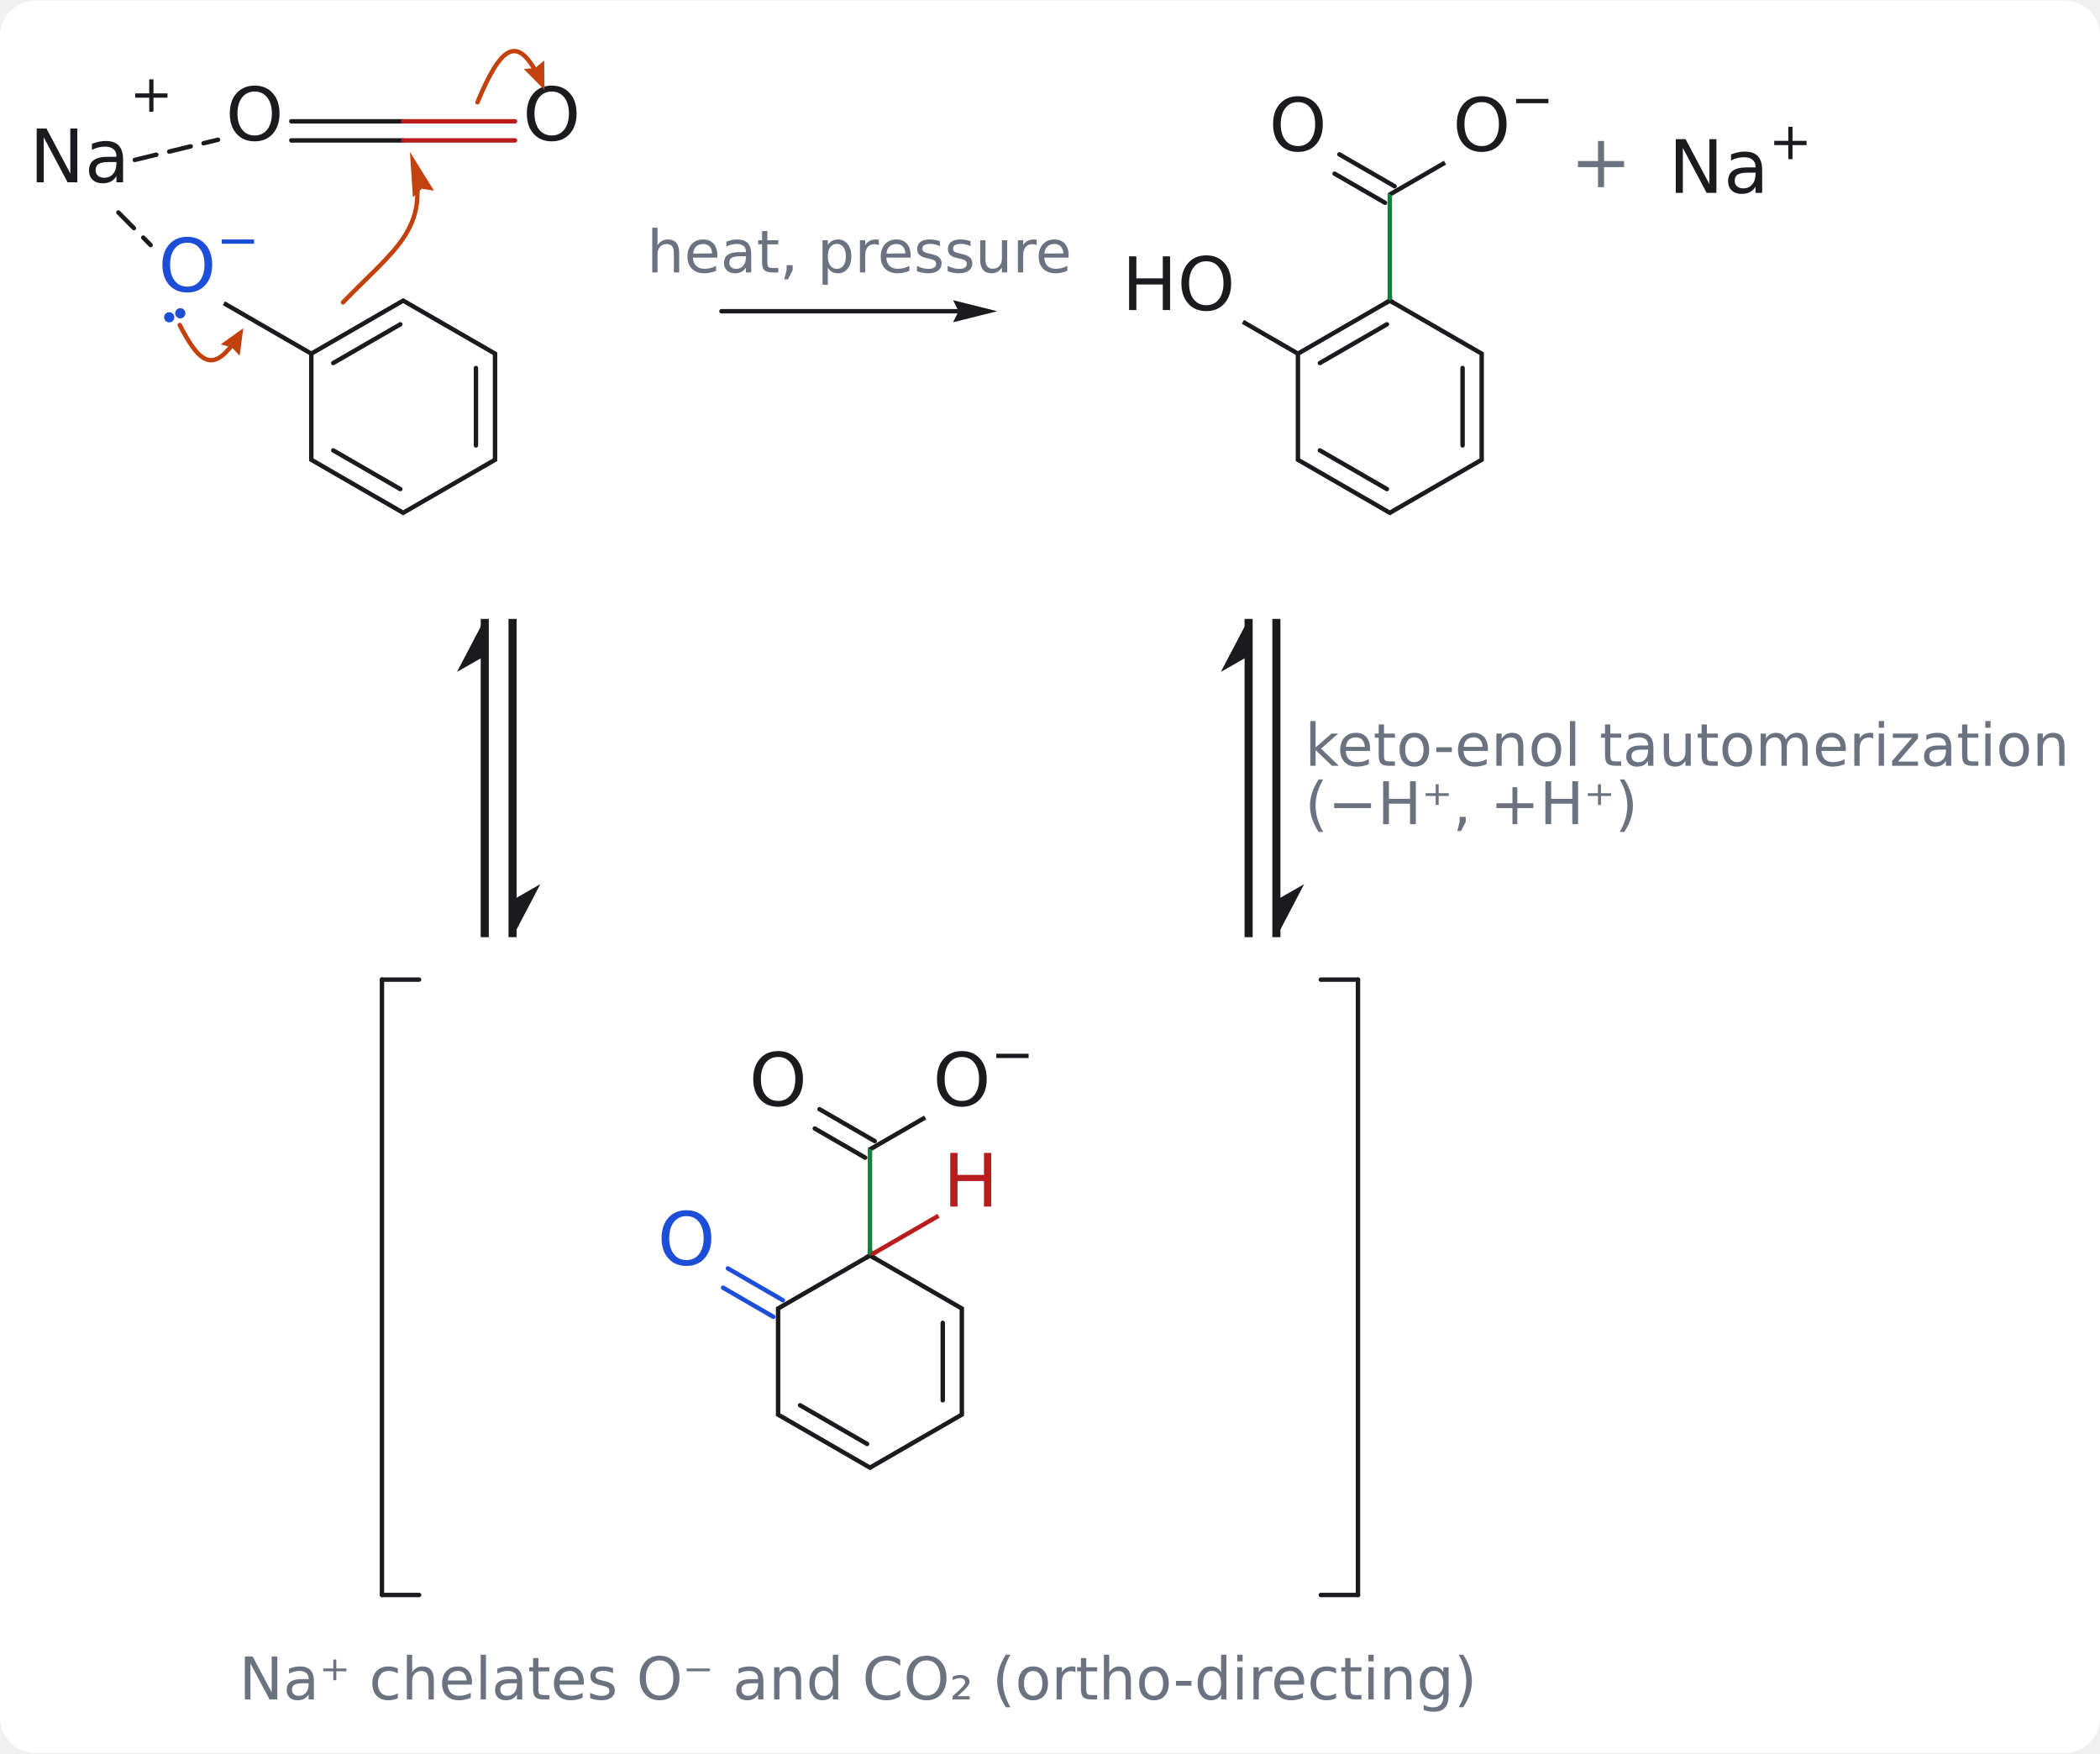
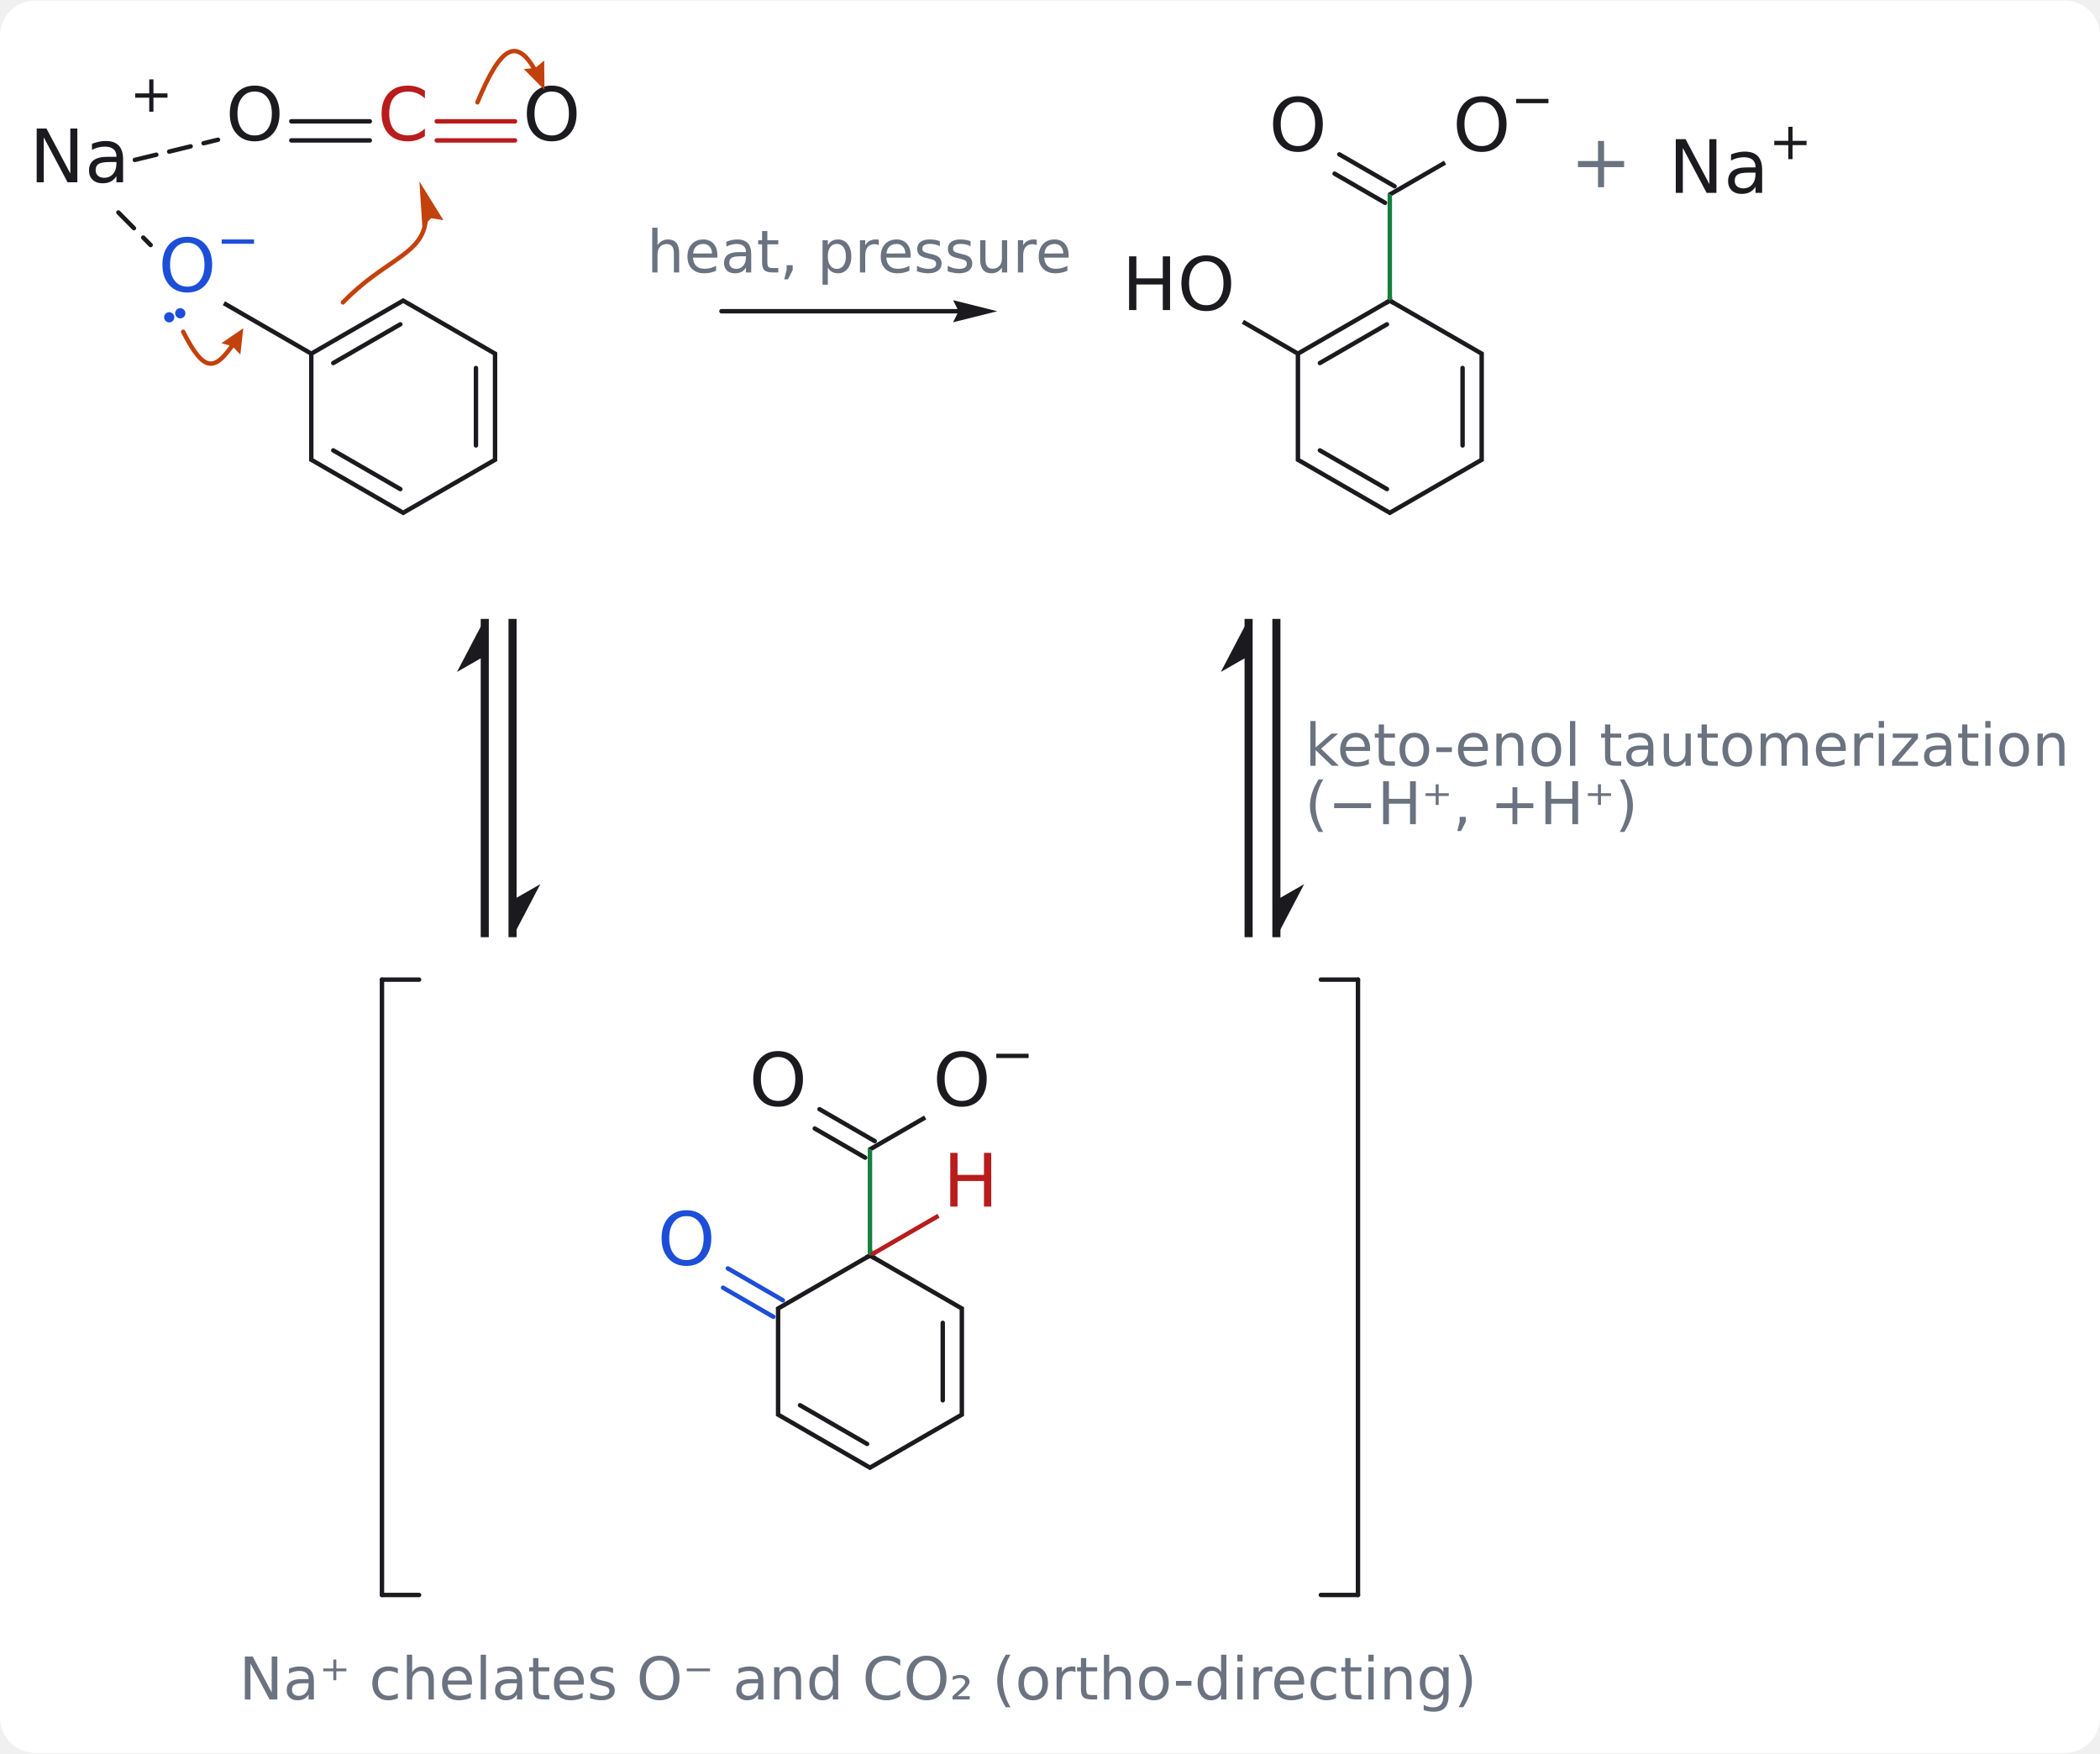
<svg xmlns="http://www.w3.org/2000/svg" viewBox="-159.612 -160.790 831.373 693.723" width="515" height="430">
  <style>.c-ink.fill{fill:#1b1b1f}.c-ink.stroke{stroke:#1b1b1f}.c-arrow.fill{fill:#c2410c}.c-arrow.stroke{stroke:#c2410c}.c-nu.fill{fill:#1d4ed8}.c-nu.stroke{stroke:#1d4ed8}.c-el.fill{fill:#b91c1c}.c-el.stroke{stroke:#b91c1c}.c-good.fill{fill:#15803d}.c-good.stroke{stroke:#15803d}.c-muted.fill{fill:#6b7280}.c-muted.stroke{stroke:#6b7280}.card{fill:#ffffff}@media (prefers-color-scheme: dark){.c-ink.fill{fill:#e6e6ea}.c-ink.stroke{stroke:#e6e6ea}.c-arrow.fill{fill:#ff9f5a}.c-arrow.stroke{stroke:#ff9f5a}.c-nu.fill{fill:#8ab4ff}.c-nu.stroke{stroke:#8ab4ff}.c-el.fill{fill:#ff8a8a}.c-el.stroke{stroke:#ff8a8a}.c-good.fill{fill:#6ee7a0}.c-good.stroke{stroke:#6ee7a0}.c-muted.fill{fill:#9ca3af}.c-muted.stroke{stroke:#9ca3af}.card{fill:#1e1e1e}}</style>
  <rect class="card" x="-159.612" y="-160.790" width="831.373" height="693.723" rx="14" />
  <line class="c-ink stroke" x1="-8.40" y1="226.80" x2="-8.40" y2="470.40" stroke-width="1.75" stroke-linecap="round" />
  <line class="c-ink stroke" x1="-8.40" y1="226.80" x2="6.30" y2="226.80" stroke-width="1.75" stroke-linecap="round" />
  <line class="c-ink stroke" x1="-8.40" y1="470.40" x2="6.30" y2="470.40" stroke-width="1.75" stroke-linecap="round" />
  <line class="c-ink stroke" x1="378.00" y1="226.80" x2="378.00" y2="470.40" stroke-width="1.75" stroke-linecap="round" />
  <line class="c-ink stroke" x1="378.00" y1="226.80" x2="363.30" y2="226.80" stroke-width="1.75" stroke-linecap="round" />
  <line class="c-ink stroke" x1="378.00" y1="470.40" x2="363.30" y2="470.40" stroke-width="1.75" stroke-linecap="round" />
  <line class="c-ink stroke" x1="43.30" y1="84.00" x2="43.30" y2="210.00" stroke-width="3.2" stroke-linecap="butt" />
  <polygon class="c-ink fill" points="43.30,210.00 54.30,189.00 43.30,195.30" />
  <line class="c-ink stroke" x1="32.30" y1="210.00" x2="32.30" y2="84.00" stroke-width="3.2" stroke-linecap="butt" />
  <polygon class="c-ink fill" points="32.30,84.00 21.30,105.00 32.30,98.70" />
  <line class="c-ink stroke" x1="334.70" y1="210.00" x2="334.70" y2="84.00" stroke-width="3.2" stroke-linecap="butt" />
  <polygon class="c-ink fill" points="334.70,84.00 323.70,105.00 334.70,98.70" />
  <line class="c-ink stroke" x1="345.70" y1="84.00" x2="345.70" y2="210.00" stroke-width="3.2" stroke-linecap="butt" />
  <polygon class="c-ink fill" points="345.70,210.00 356.70,189.00 345.70,195.30" />
  <line class="c-ink stroke" x1="-27.682" y1="-17.288" x2="-1.13" y2="-32.618" stroke-width="1.75" stroke-linecap="round" />
  <line class="c-ink stroke" x1="28.812" y1="-15.33" x2="28.812" y2="15.33" stroke-width="1.75" stroke-linecap="round" />
  <line class="c-ink stroke" x1="-1.13" y1="32.618" x2="-27.682" y2="17.288" stroke-width="1.75" stroke-linecap="round" />
-   <line class="c-ink stroke" x1="0" y1="-105.42" x2="-44.292" y2="-105.42" stroke-width="1.75" stroke-linecap="round" />
-   <line class="c-ink stroke" x1="0" y1="-112.98" x2="-44.292" y2="-112.98" stroke-width="1.75" stroke-linecap="round" />
-   <path class="c-el stroke" d="M0 -112.98 L44.292 -112.98 " fill="none" stroke-width="1.75" stroke-linecap="round" stroke-linejoin="round" />
-   <path class="c-el stroke" d="M0 -105.42 L44.292 -105.42 " fill="none" stroke-width="1.75" stroke-linecap="round" stroke-linejoin="round" />
+   <line class="c-ink stroke" x1="-13.212" y1="-105.42" x2="-44.292" y2="-105.42" stroke-width="1.75" stroke-linecap="round" />
+   <line class="c-ink stroke" x1="-13.212" y1="-112.98" x2="-44.292" y2="-112.98" stroke-width="1.75" stroke-linecap="round" />
+   <path class="c-el stroke" d="M13.269 -112.98 L44.292 -112.98 " fill="none" stroke-width="1.75" stroke-linecap="round" stroke-linejoin="round" />
+   <path class="c-el stroke" d="M13.269 -105.42 L44.292 -105.42 " fill="none" stroke-width="1.75" stroke-linecap="round" stroke-linejoin="round" />
  <path class="c-ink stroke" d="M-112.747 -76.896 L-99.978 -64 " fill="none" stroke-width="1.75" stroke-linecap="round" stroke-linejoin="round" stroke-dasharray="8.75 5.25" />
  <path class="c-ink stroke" d="M-106.237 -97.7 L-73.308 -105.683 " fill="none" stroke-width="1.75" stroke-linecap="round" stroke-linejoin="round" stroke-dasharray="8.75 5.25" />
  <line class="c-ink stroke" x1="362.918" y1="-17.288" x2="389.47" y2="-32.618" stroke-width="1.75" stroke-linecap="round" />
  <line class="c-ink stroke" x1="419.412" y1="-15.33" x2="419.412" y2="15.33" stroke-width="1.75" stroke-linecap="round" />
  <line class="c-ink stroke" x1="389.47" y1="32.618" x2="362.918" y2="17.288" stroke-width="1.75" stroke-linecap="round" />
  <line class="c-ink stroke" x1="388.71" y1="-80.726" x2="368.736" y2="-92.259" stroke-width="1.75" stroke-linecap="round" />
  <line class="c-ink stroke" x1="392.49" y1="-87.274" x2="370.626" y2="-99.897" stroke-width="1.75" stroke-linecap="round" />
  <line class="c-ink stroke" x1="213.612" y1="362.67" x2="213.612" y2="393.33" stroke-width="1.75" stroke-linecap="round" />
  <line class="c-ink stroke" x1="183.67" y1="410.618" x2="157.118" y2="395.288" stroke-width="1.75" stroke-linecap="round" />
  <path class="c-nu stroke" d="M146.535 360.272 L126.648 348.763 " fill="none" stroke-width="1.75" stroke-linecap="round" stroke-linejoin="round" />
  <path class="c-nu stroke" d="M150.321 353.728 L128.541 341.124 " fill="none" stroke-width="1.75" stroke-linecap="round" stroke-linejoin="round" />
  <line class="c-ink stroke" x1="182.91" y1="297.274" x2="162.936" y2="285.741" stroke-width="1.75" stroke-linecap="round" />
  <line class="c-ink stroke" x1="186.69" y1="290.726" x2="164.826" y2="278.103" stroke-width="1.75" stroke-linecap="round" />
  <path class="c-ink fill stroke" d="M389.725 -42.505 L388.647 -41.883 L389.522 -40.367 L390.6 -40.99 L390.6 -42 Z M390.6 -40.99 L391.678 -40.367 L392.553 -41.883 L391.475 -42.505 L390.6 -42 Z M391.475 -42.505 L391.475 -43.75 L389.725 -43.75 L389.725 -42.505 L390.6 -42 Z " stroke-width="0" stroke-linecap="round" stroke-linejoin="round" />
  <path class="c-ink fill stroke" d="M183.925 335.495 L182.847 336.117 L183.722 337.633 L184.8 337.01 L184.8 336 Z M184.8 337.01 L186.431 337.952 L187.306 336.437 L186.548 335.999 L184.8 336 Z M185.675 334.482 L185.675 333.607 L183.925 333.607 L183.925 335.495 L184.8 336 Z M186.548 335.999 L187.309 335.558 L186.432 334.044 L185.675 334.482 L184.8 336 Z " stroke-width="0" stroke-linecap="round" stroke-linejoin="round" />
  <path class="c-ink fill stroke" d="M-35.497 -20.495 L-0 -40.99 L0 -43.01 L-36.372 -22.01 L-36.372 -21 Z M0 -40.99 L35.497 -20.495 L37.247 -21.505 L-0 -43.01 Z M35.497 -20.495 L35.497 20.495 L37.247 21.505 L37.247 -21.505 Z M35.497 20.495 L0 40.99 L-0 43.01 L37.247 21.505 Z M-0 40.99 L-35.497 20.495 L-37.247 21.505 L0 43.01 Z M-35.497 20.495 L-35.497 -20.495 L-36.372 -21 L-37.247 -20.495 L-37.247 21.505 Z M-36.372 -22.01 L-70.525 -41.731 L-71.4 -40.215 L-37.247 -20.495 L-36.372 -21 Z M355.103 -20.495 L390.6 -40.99 L390.6 -42 L389.725 -42.505 L354.229 -22.011 L354.228 -21 Z M390.6 -40.99 L426.097 -20.495 L427.847 -21.505 L391.475 -42.505 L390.6 -42 Z M426.097 -20.495 L426.097 20.495 L427.847 21.505 L427.847 -21.505 Z M426.097 20.495 L390.6 40.99 L390.6 43.01 L427.847 21.505 Z M390.6 40.99 L355.103 20.495 L353.353 21.505 L390.6 43.01 Z M355.103 20.495 L355.103 -20.495 L354.228 -21 L353.353 -20.495 L353.353 21.505 Z M354.229 -22.011 L332.886 -34.362 L332.009 -32.847 L353.353 -20.495 L354.228 -21 Z M391.475 -83.495 L412.902 -95.866 L412.027 -97.382 L389.725 -84.505 Z M149.303 357.505 L184.8 337.01 L184.8 336 L183.925 335.495 L147.553 356.495 Z M184.8 337.01 L220.297 357.505 L222.047 356.495 L186.548 335.999 L184.8 336 Z M220.297 357.505 L220.297 398.495 L222.047 399.505 L222.047 356.495 Z M220.297 398.495 L184.8 418.99 L184.8 421.01 L222.047 399.505 Z M184.8 418.99 L149.303 398.495 L147.553 399.505 L184.8 421.01 Z M149.303 398.495 L149.303 357.505 L147.553 356.495 L147.553 399.505 Z M185.675 294.505 L207.102 282.134 L206.227 280.618 L183.925 293.495 Z " stroke-width="0" stroke-linecap="round" stroke-linejoin="round" />
  <path class="c-good fill stroke" d="M391.475 -42.505 L391.475 -83.495 L389.725 -84.505 L389.725 -42.505 L390.6 -42 Z M185.675 334.482 L185.675 294.505 L183.925 293.495 L183.925 335.495 L184.8 336 Z " stroke-width="0" stroke-linecap="round" stroke-linejoin="round" />
  <path class="c-el fill stroke" d="M186.548 335.999 L212.368 321.05 L211.491 319.536 L185.675 334.482 L184.8 336 Z " stroke-width="0" stroke-linecap="round" stroke-linejoin="round" />
  <text class="c-nu fill" xml:space="preserve" x="-96.949" y="-65.806" font-family="DejaVu Sans, Noto Sans CJK KR, Noto Sans CJK JP, sans-serif" font-size="29.167" font-weight="normal" font-style="normal" text-decoration="none" dominant-baseline="text-before-edge">O</text>
  <text class="c-nu fill" xml:space="preserve" x="-73.991" y="-73.098" font-family="DejaVu Sans, Noto Sans CJK KR, Noto Sans CJK JP, sans-serif" font-size="20.417" font-weight="normal" font-style="normal" text-decoration="none" dominant-baseline="text-before-edge">−</text>
  <path class="c-nu fill stroke" d="M-89.333 -36.593 C-89.553 -37.199 -89.241 -37.868 -88.636 -38.089 C-88.03 -38.309 -87.361 -37.997 -87.14 -37.391 C-86.92 -36.786 -87.232 -36.116 -87.838 -35.896 C-88.443 -35.676 -89.113 -35.988 -89.333 -36.593 Z " stroke-width="1.75" stroke-linecap="round" stroke-linejoin="round" />
  <path class="c-nu fill stroke" d="M-93.718 -34.997 C-93.939 -35.603 -93.626 -36.272 -93.021 -36.493 C-92.415 -36.713 -91.746 -36.401 -91.526 -35.795 C-91.305 -35.19 -91.617 -34.52 -92.223 -34.3 C-92.828 -34.08 -93.498 -34.392 -93.718 -34.997 Z " stroke-width="1.75" stroke-linecap="round" stroke-linejoin="round" />
+   <text class="c-el fill" xml:space="preserve" x="-10.183" y="-125.656" font-family="DejaVu Sans, Noto Sans CJK KR, Noto Sans CJK JP, sans-serif" font-size="29.167" font-weight="normal" font-style="normal" text-decoration="none" dominant-baseline="text-before-edge">C</text>
  <text class="c-ink fill" xml:space="preserve" x="-70.279" y="-125.656" font-family="DejaVu Sans, Noto Sans CJK KR, Noto Sans CJK JP, sans-serif" font-size="29.167" font-weight="normal" font-style="normal" text-decoration="none" dominant-baseline="text-before-edge">O</text>
  <text class="c-ink fill" xml:space="preserve" x="47.321" y="-125.656" font-family="DejaVu Sans, Noto Sans CJK KR, Noto Sans CJK JP, sans-serif" font-size="29.167" font-weight="normal" font-style="normal" text-decoration="none" dominant-baseline="text-before-edge">O</text>
  <text class="c-ink fill" xml:space="preserve" x="-147.946" y="-109.048" font-family="DejaVu Sans, Noto Sans CJK KR, Noto Sans CJK JP, sans-serif" font-size="29.167" font-weight="normal" font-style="normal" text-decoration="none" dominant-baseline="text-before-edge">Na</text>
  <text class="c-ink fill" xml:space="preserve" x="-108.254" y="-130.923" font-family="DejaVu Sans, Noto Sans CJK KR, Noto Sans CJK JP, sans-serif" font-size="20.417" font-weight="normal" font-style="normal" text-decoration="none" dominant-baseline="text-before-edge">+</text>
  <text class="c-ink fill" xml:space="preserve" x="306.461" y="-58.456" font-family="DejaVu Sans, Noto Sans CJK KR, Noto Sans CJK JP, sans-serif" font-size="29.167" font-weight="normal" font-style="normal" text-decoration="none" dominant-baseline="text-before-edge">O</text>
  <text class="c-ink fill" xml:space="preserve" x="284.529" y="-58.456" font-family="DejaVu Sans, Noto Sans CJK KR, Noto Sans CJK JP, sans-serif" font-size="29.167" font-weight="normal" font-style="normal" text-decoration="none" dominant-baseline="text-before-edge">H</text>
  <text class="c-ink fill" xml:space="preserve" x="342.749" y="-121.456" font-family="DejaVu Sans, Noto Sans CJK KR, Noto Sans CJK JP, sans-serif" font-size="29.167" font-weight="normal" font-style="normal" text-decoration="none" dominant-baseline="text-before-edge">O</text>
  <text class="c-ink fill" xml:space="preserve" x="415.493" y="-121.456" font-family="DejaVu Sans, Noto Sans CJK KR, Noto Sans CJK JP, sans-serif" font-size="29.167" font-weight="normal" font-style="normal" text-decoration="none" dominant-baseline="text-before-edge">O</text>
  <text class="c-ink fill" xml:space="preserve" x="438.451" y="-128.748" font-family="DejaVu Sans, Noto Sans CJK KR, Noto Sans CJK JP, sans-serif" font-size="20.417" font-weight="normal" font-style="normal" text-decoration="none" dominant-baseline="text-before-edge">−</text>
  <text class="c-ink fill" xml:space="preserve" x="500.954" y="-104.848" font-family="DejaVu Sans, Noto Sans CJK KR, Noto Sans CJK JP, sans-serif" font-size="29.167" font-weight="normal" font-style="normal" text-decoration="none" dominant-baseline="text-before-edge">Na</text>
  <text class="c-ink fill" xml:space="preserve" x="540.646" y="-112.14" font-family="DejaVu Sans, Noto Sans CJK KR, Noto Sans CJK JP, sans-serif" font-size="20.417" font-weight="normal" font-style="normal" text-decoration="none" dominant-baseline="text-before-edge">+</text>
  <text class="c-nu fill" xml:space="preserve" x="100.661" y="319.544" font-family="DejaVu Sans, Noto Sans CJK KR, Noto Sans CJK JP, sans-serif" font-size="29.167" font-weight="normal" font-style="normal" text-decoration="none" dominant-baseline="text-before-edge">O</text>
  <text class="c-el fill" xml:space="preserve" x="213.734" y="296.458" font-family="DejaVu Sans, Noto Sans CJK KR, Noto Sans CJK JP, sans-serif" font-size="29.167" font-weight="normal" font-style="normal" text-decoration="none" dominant-baseline="text-before-edge">H</text>
  <text class="c-ink fill" xml:space="preserve" x="136.949" y="256.544" font-family="DejaVu Sans, Noto Sans CJK KR, Noto Sans CJK JP, sans-serif" font-size="29.167" font-weight="normal" font-style="normal" text-decoration="none" dominant-baseline="text-before-edge">O</text>
  <text class="c-ink fill" xml:space="preserve" x="209.693" y="256.544" font-family="DejaVu Sans, Noto Sans CJK KR, Noto Sans CJK JP, sans-serif" font-size="29.167" font-weight="normal" font-style="normal" text-decoration="none" dominant-baseline="text-before-edge">O</text>
  <text class="c-ink fill" xml:space="preserve" x="232.651" y="249.252" font-family="DejaVu Sans, Noto Sans CJK KR, Noto Sans CJK JP, sans-serif" font-size="20.417" font-weight="normal" font-style="normal" text-decoration="none" dominant-baseline="text-before-edge">−</text>
  <path class="c-ink stroke" d="M126 -37.8 L230.825 -37.8 " fill="none" stroke-width="1.75" stroke-linecap="round" stroke-linejoin="round" />
  <path class="c-ink fill stroke" d="M235.2 -37.8 L217.7 -42.175 L219.887 -37.8 L217.7 -33.425 Z " stroke-width="0" stroke-linecap="round" stroke-linejoin="round" />
-   <path class="c-arrow stroke" d="M-88.459 -32.34 C-79.946 -15.688 -74.614 -13.893 -65.631 -27.361 " fill="none" stroke-width="1.75" stroke-linecap="round" stroke-linejoin="round" />
-   <path class="c-arrow fill stroke" d="M-63.296 -31.061 L-72.241 -24.681 L-67.842 -23.505 L-64.743 -20.17 Z " stroke-width="0" stroke-linecap="round" stroke-linejoin="round" />
-   <path class="c-arrow stroke" d="M-23.841 -41.295 C-3.301 -62.463 10.72 -70.532 3.9 -96.667 " fill="none" stroke-width="1.75" stroke-linecap="round" stroke-linejoin="round" />
-   <path class="c-arrow fill stroke" d="M2.673 -100.868 L3.855 -82.868 L7.352 -86.288 L12.186 -85.542 Z " stroke-width="0" stroke-linecap="round" stroke-linejoin="round" />
+   <path class="c-arrow stroke" d="M-87.093 -29.668 C-78.576 -13.007 -74.407 -13.497 -65.594 -27.338 " fill="none" stroke-width="1.75" stroke-linecap="round" stroke-linejoin="round" />
+   <path class="c-arrow fill stroke" d="M-63.296 -31.061 L-71.961 -25.147 L-67.597 -23.912 L-64.463 -20.636 Z " stroke-width="0" stroke-linecap="round" stroke-linejoin="round" />
+   <path class="c-arrow stroke" d="M-23.841 -41.295 C-3.324 -62.44 14.066 -59.987 7.64 -84.995 " fill="none" stroke-width="1.75" stroke-linecap="round" stroke-linejoin="round" />
+   <path class="c-arrow fill stroke" d="M6.418 -89.199 L7.599 -71.199 L11.097 -74.618 L15.931 -73.872 Z " stroke-width="0" stroke-linecap="round" stroke-linejoin="round" />
  <path class="c-arrow stroke" d="M29.4 -120.51 C38.6 -142.59 45.283 -148.248 54.175 -129.4 " fill="none" stroke-width="1.75" stroke-linecap="round" stroke-linejoin="round" />
  <path class="c-arrow fill stroke" d="M55.944 -125.397 L55.83 -137.045 L52.311 -134.116 L47.753 -133.679 Z " stroke-width="0" stroke-linecap="round" stroke-linejoin="round" />
  <text class="c-muted fill" xml:space="preserve" x="96.474" y="-69.3" font-family="DejaVu Sans, Noto Sans CJK KR, Noto Sans CJK JP, sans-serif" font-size="23.333" font-weight="normal" font-style="normal" text-decoration="none" dominant-baseline="text-before-edge">heat, pressure</text>
  <text class="c-muted fill" xml:space="preserve" x="462" y="-107.1" font-family="DejaVu Sans, Noto Sans CJK KR, Noto Sans CJK JP, sans-serif" font-size="29.167" font-weight="normal" font-style="normal" text-decoration="none" dominant-baseline="text-before-edge">+</text>
  <text class="c-muted fill" xml:space="preserve" x="357" y="126" font-family="DejaVu Sans, Noto Sans CJK KR, Noto Sans CJK JP, sans-serif" font-size="23.333" font-weight="normal" font-style="normal" text-decoration="none" dominant-baseline="text-before-edge">keto-enol tautomerization</text>
  <text class="c-muted fill" xml:space="preserve" x="357" y="149.1" font-family="DejaVu Sans, Noto Sans CJK KR, Noto Sans CJK JP, sans-serif" font-size="23.333" font-weight="normal" font-style="normal" text-decoration="none" dominant-baseline="text-before-edge">(−H⁺, +H⁺)</text>
  <text class="c-muted fill" xml:space="preserve" x="-64.974" y="495.6" font-family="DejaVu Sans, Noto Sans CJK KR, Noto Sans CJK JP, sans-serif" font-size="23.333" font-weight="normal" font-style="normal" text-decoration="none" dominant-baseline="text-before-edge">Na⁺ chelates O⁻ and CO₂ (ortho-directing)</text>
</svg>
